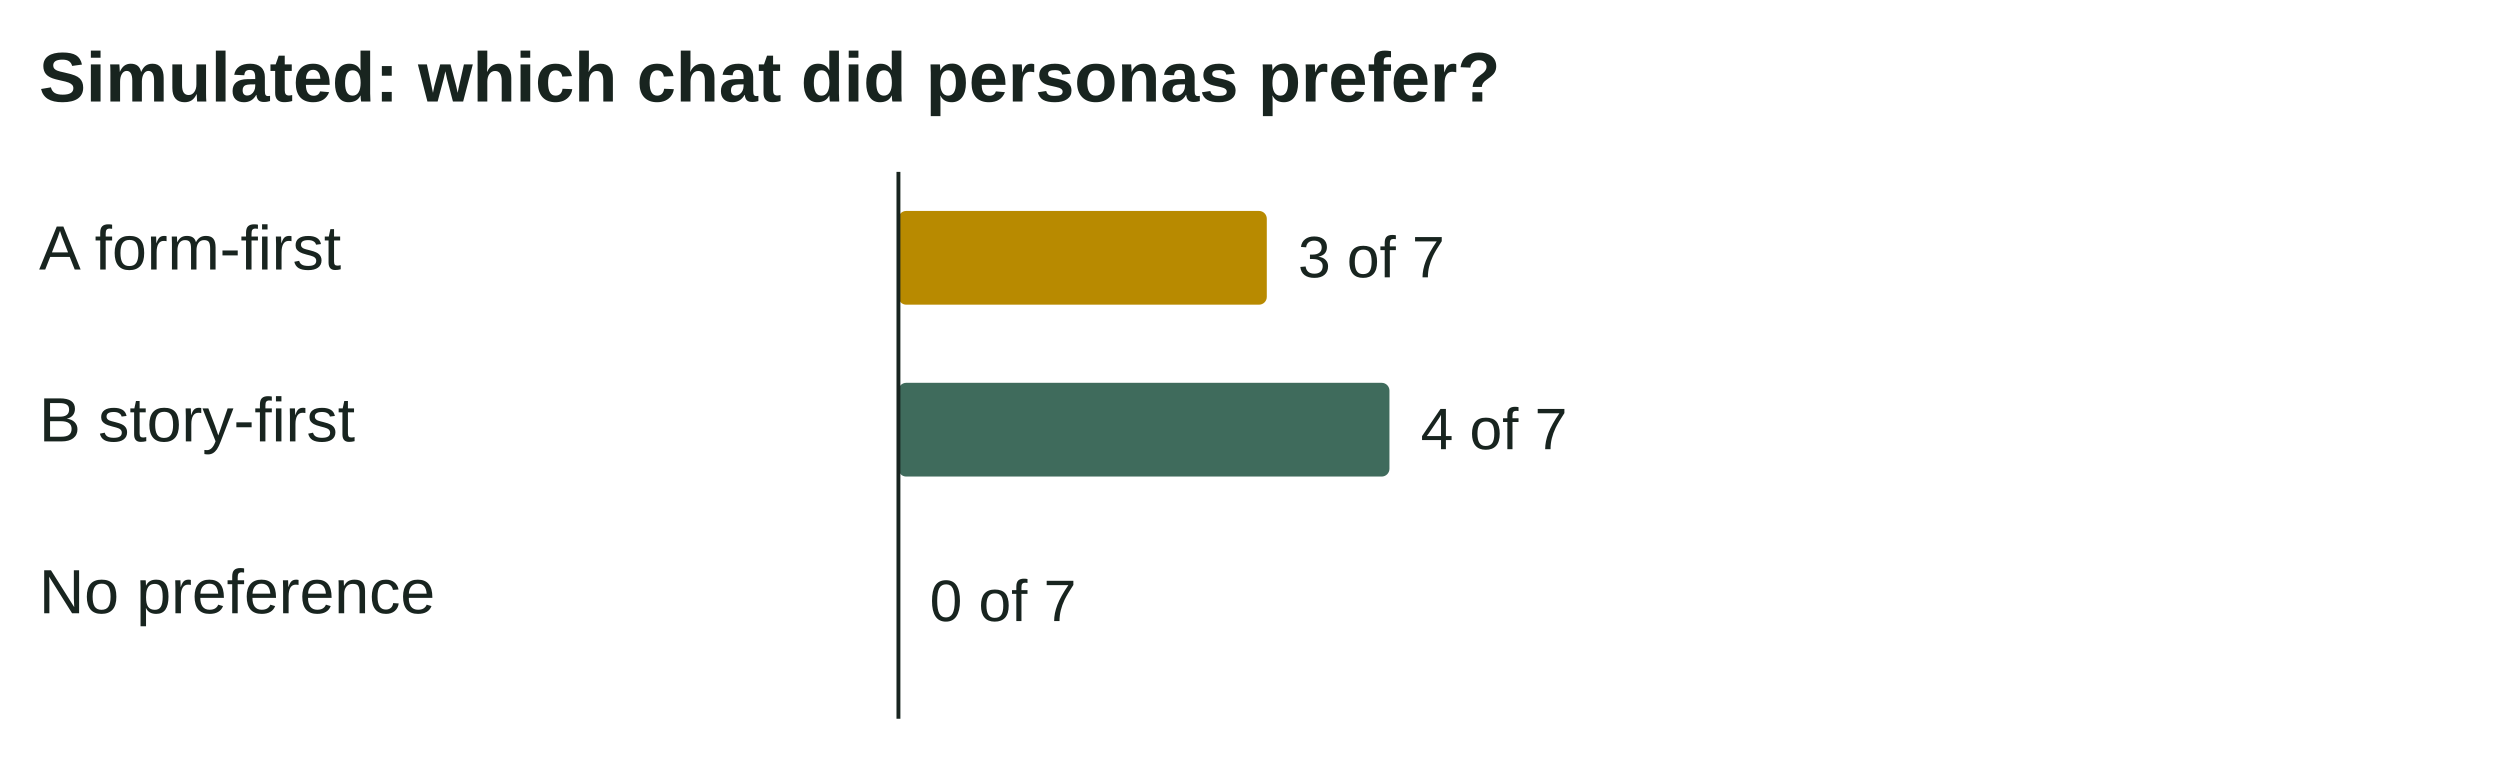
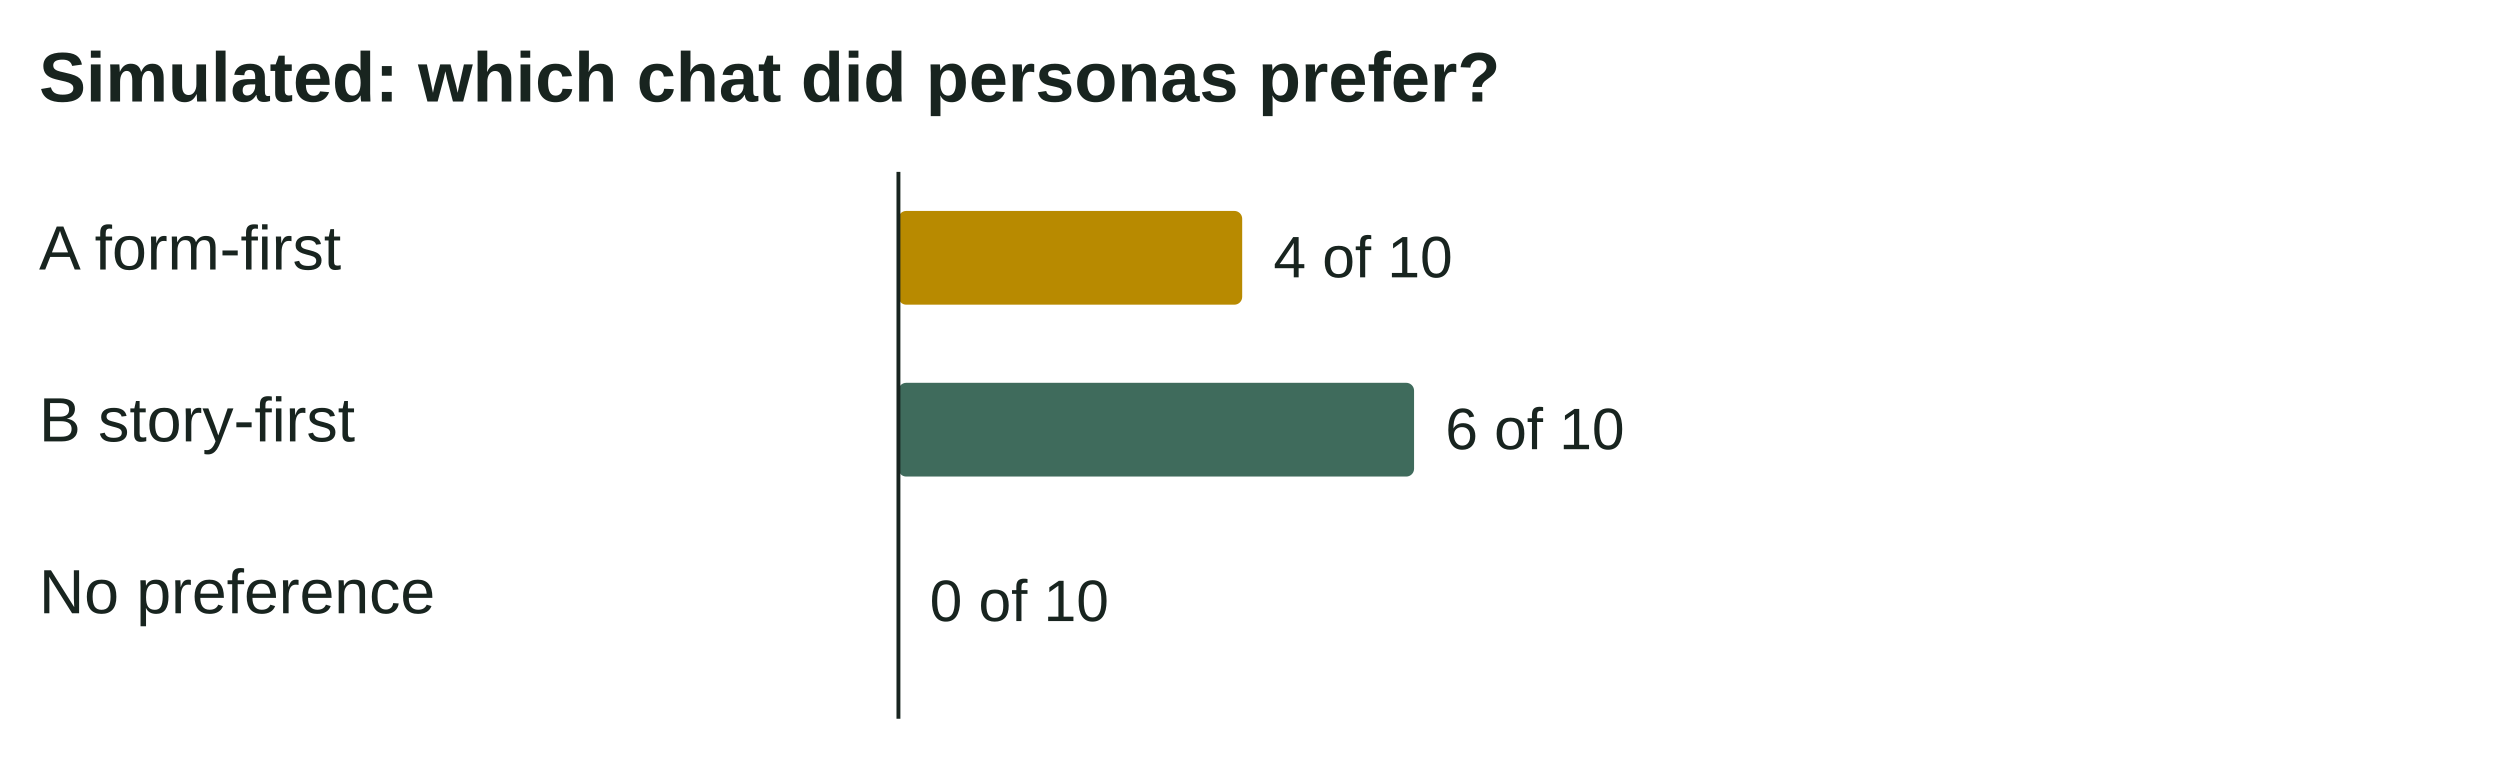
<svg xmlns="http://www.w3.org/2000/svg" viewBox="0 0 640 198" width="100%" role="img" aria-labelledby="preference-t preference-d">
  <style>
.ab-text { fill: #18241f; font: 16px system-ui, Arial, sans-serif; }
.ab-title { font-size: 18px; font-weight: 700; }
.ab-value { font-size: 15px; }
.ab-muted { fill: #4d5d55; font: 12px system-ui, Arial, sans-serif; }
.ab-grid { stroke: #d3dbd5; stroke-width: 1; }
.ab-axis { stroke: #18241f; stroke-width: 1; }
.ab-line { stroke: #18241f; stroke-width: 2; }
.ab-mean { stroke: #18241f; stroke-width: 4; }
.ab-a { fill: #b88a00; }
.ab-b { fill: #3f6b5c; }
.ab-none { fill: #8a958f; }
@media (prefers-color-scheme: dark) {
  .ab-text { fill: #e5ece8; }
  .ab-muted { fill: #aebdb5; }
  .ab-grid { stroke: #2c3a34; }
  .ab-axis { stroke: #e5ece8; }
  .ab-line { stroke: #e5ece8; }
  .ab-mean { stroke: #e5ece8; }
  .ab-a { fill: #e3b731; }
  .ab-b { fill: #8cc2ae; }
  .ab-none { fill: #9aa7a0; }
}
</style>
  <text class="ab-text ab-title" x="10" y="26">Simulated: which chat did personas prefer?</text>
  <text class="ab-text" x="10" y="69">A form-first</text>
-   <rect class="ab-a" x="230" y="54" width="94.3" height="24" rx="2" />
-   <text class="ab-text ab-value" x="332.3" y="71">3 of 7</text>
+   <rect class="ab-a" x="230" y="54" width="88.0" height="24" rx="2" />
+   <text class="ab-text ab-value" x="326.0" y="71">4 of 10</text>
  <text class="ab-text" x="10" y="113">B story-first</text>
-   <rect class="ab-b" x="230" y="98" width="125.7" height="24" rx="2" />
-   <text class="ab-text ab-value" x="363.7" y="115">4 of 7</text>
+   <rect class="ab-b" x="230" y="98" width="132.0" height="24" rx="2" />
+   <text class="ab-text ab-value" x="370.0" y="115">6 of 10</text>
  <text class="ab-text" x="10" y="157">No preference</text>
  <rect class="ab-none" x="230" y="142" width="0.0" height="24" rx="2" />
-   <text class="ab-text ab-value" x="238.0" y="159">0 of 7</text>
+   <text class="ab-text ab-value" x="238.0" y="159">0 of 10</text>
  <line class="ab-axis" x1="230" y1="44" x2="230" y2="184" />
</svg>
